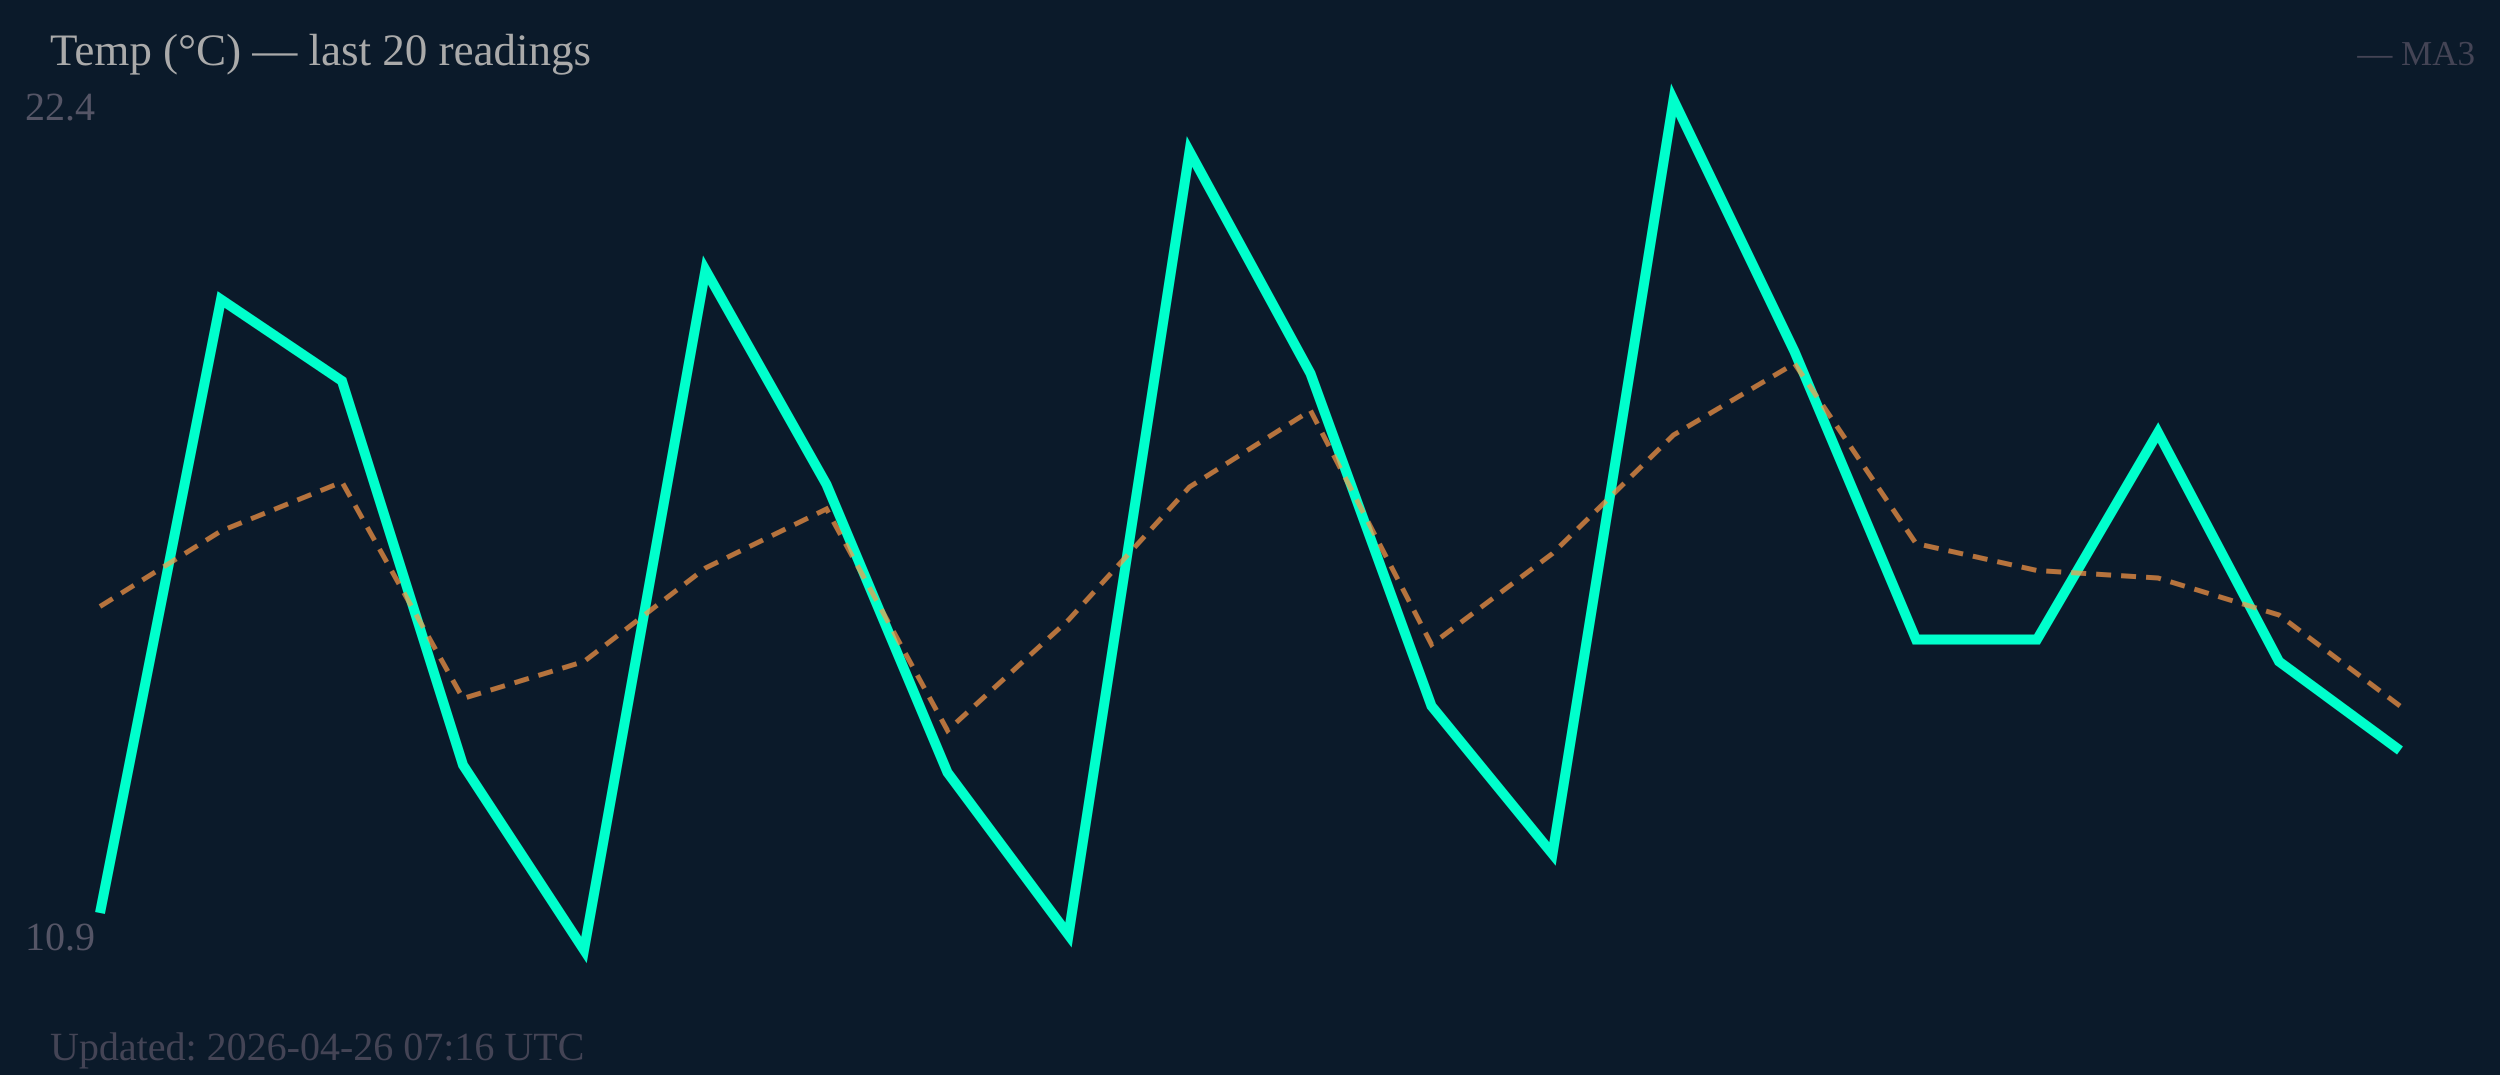
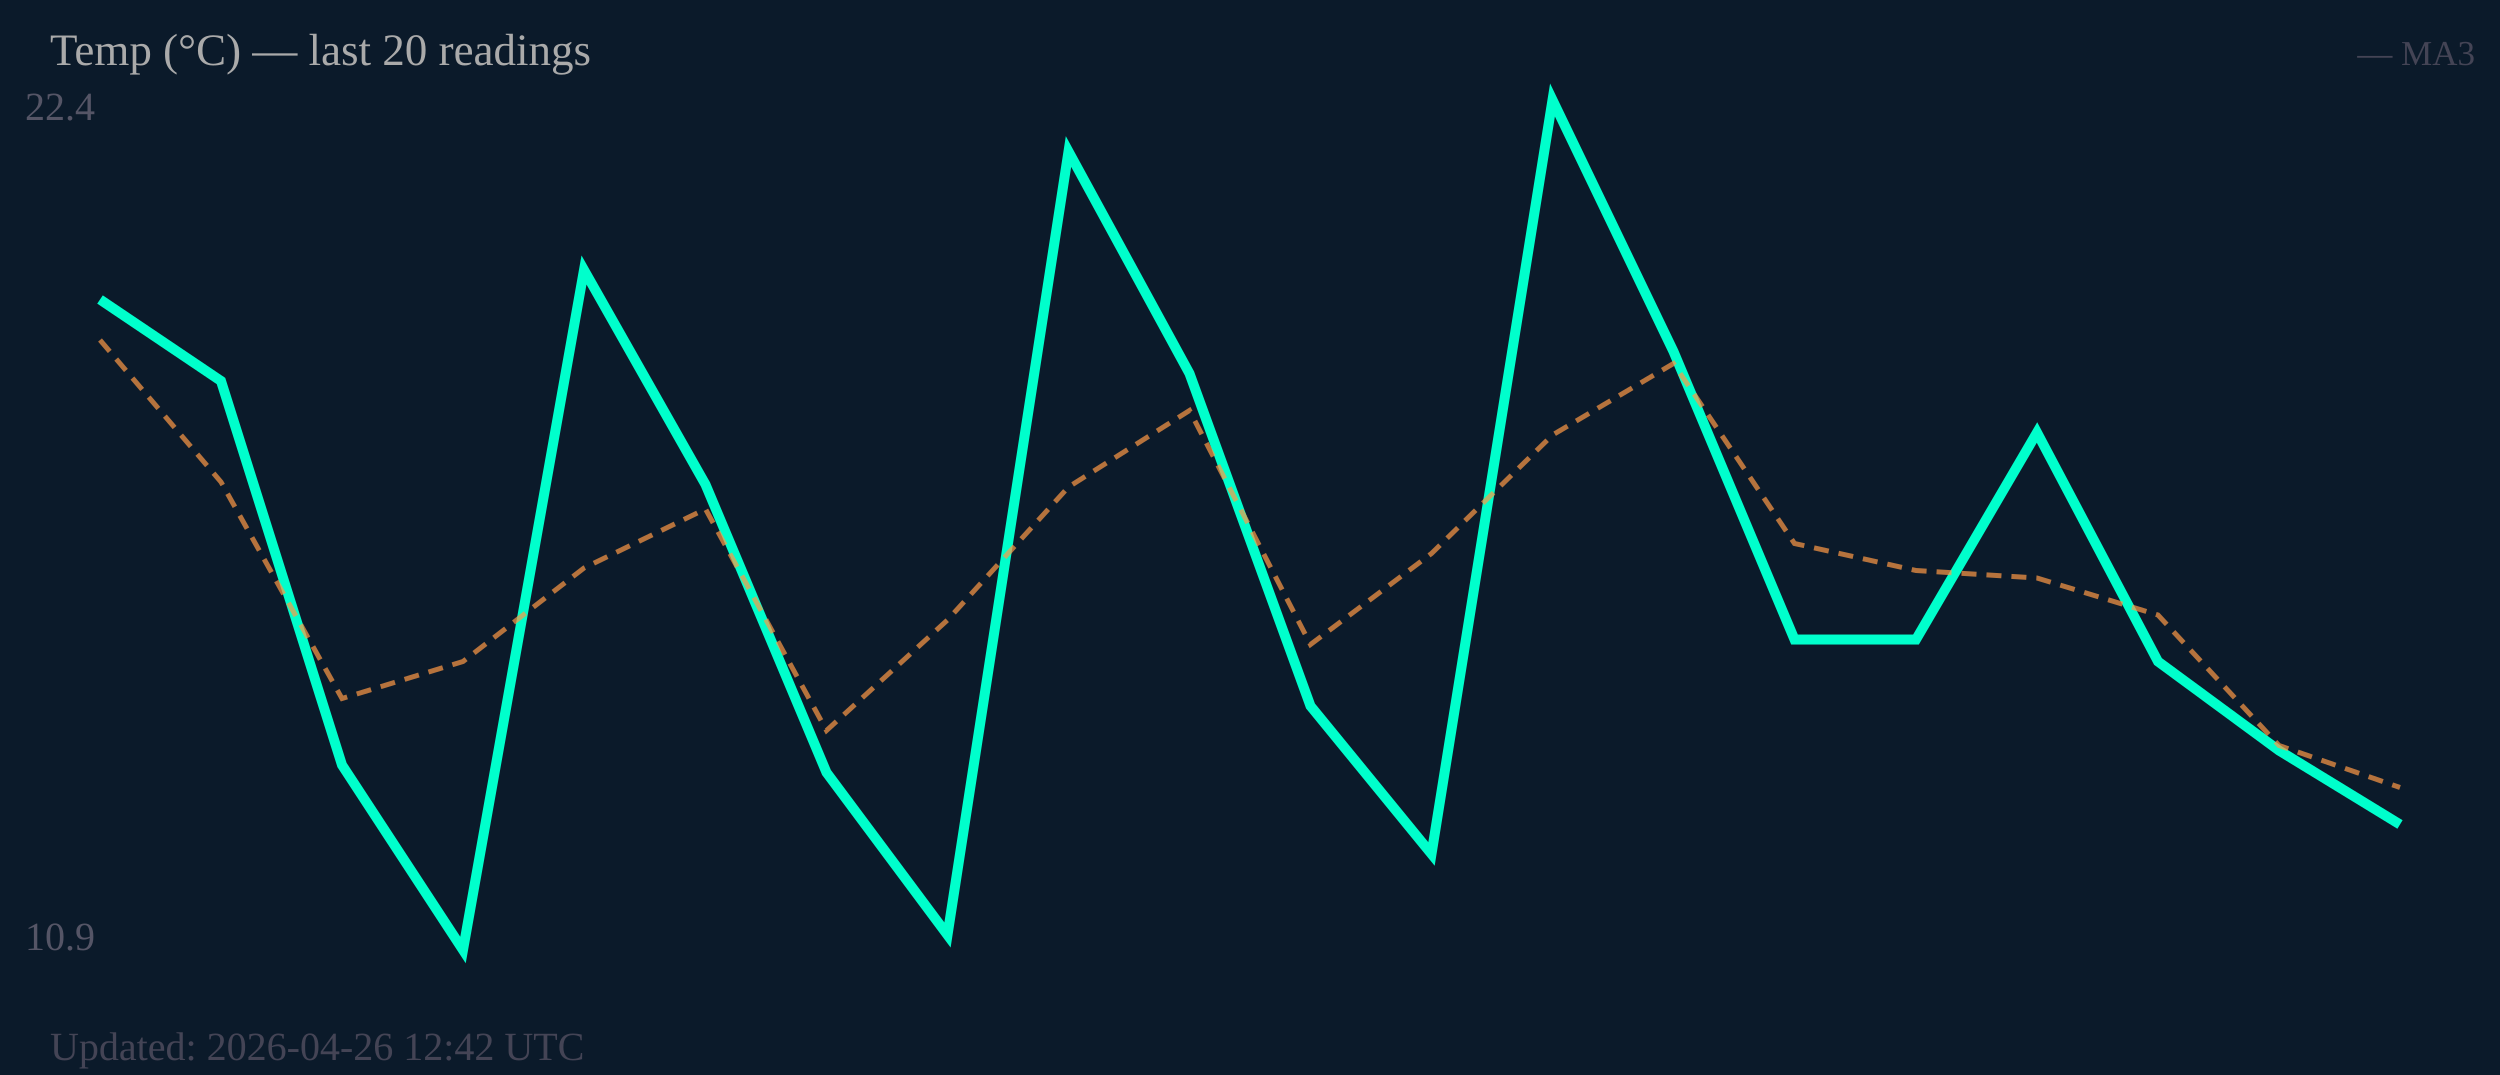
<svg xmlns="http://www.w3.org/2000/svg" width="500" height="215" viewBox="0 0 500 215">
  <rect width="500" height="215" fill="#0b1a2a" />
  <text x="5" y="24" font-size="8" fill="#556">22.4</text>
  <text x="5" y="190" font-size="8" fill="#556">10.9</text>
-   <polyline fill="none" stroke="#00ffcc" stroke-width="2" points="20.0,182.6 44.2,59.9 68.4,76.2 92.6,153.0 116.8,190.0 141.1,54.0 165.3,96.9 189.5,154.5 213.7,187.0 237.9,30.3 262.1,74.7 286.3,141.2 310.5,170.8 334.7,20.0 358.9,70.3 383.2,127.9 407.4,127.9 431.6,86.5 455.8,132.3 480.0,150.1" />
-   <polyline fill="none" stroke="#ff9944" stroke-width="1" stroke-dasharray="3,2" opacity="0.7" points="20.0,121.3 44.2,106.2 68.4,96.4 92.6,139.7 116.8,132.3 141.1,113.6 165.3,101.8 189.5,146.1 213.7,124.0 237.9,97.4 262.1,82.1 286.3,128.9 310.5,110.7 334.7,87.0 358.9,72.7 383.2,108.7 407.4,114.1 431.6,115.6 455.8,123.0 480.0,141.2" />
+   <polyline fill="none" stroke="#00ffcc" stroke-width="2" points="20.0,59.9 44.2,76.2 68.4,153.0 92.6,190.0 116.8,54.0 141.1,96.9 165.3,154.5 189.5,187.0 213.7,30.3 237.9,74.7 262.1,141.2 286.3,170.8 310.5,20.0 334.7,70.3 358.9,127.9 383.2,127.9 407.4,86.5 431.6,132.3 455.8,150.1 480.0,164.9" />
+   <polyline fill="none" stroke="#ff9944" stroke-width="1" stroke-dasharray="3,2" opacity="0.7" points="20.0,68.0 44.2,96.4 68.4,139.7 92.6,132.3 116.8,113.6 141.1,101.8 165.3,146.1 189.5,124.0 213.7,97.4 237.9,82.1 262.1,128.9 286.3,110.7 310.5,87.0 334.7,72.7 358.9,108.7 383.2,114.1 407.4,115.6 431.6,123.0 455.8,149.1 480.0,157.5" />
  <text x="10" y="13" font-size="9" fill="#aaa">Temp (°C) — last 20 readings</text>
  <text x="495" y="13" font-size="7" fill="#445" text-anchor="end">— MA3</text>
-   <text x="10" y="212" font-size="8" fill="#445">Updated: 2026-04-26 07:16 UTC</text>
+   <text x="10" y="212" font-size="8" fill="#445">Updated: 2026-04-26 12:42 UTC</text>
</svg>
